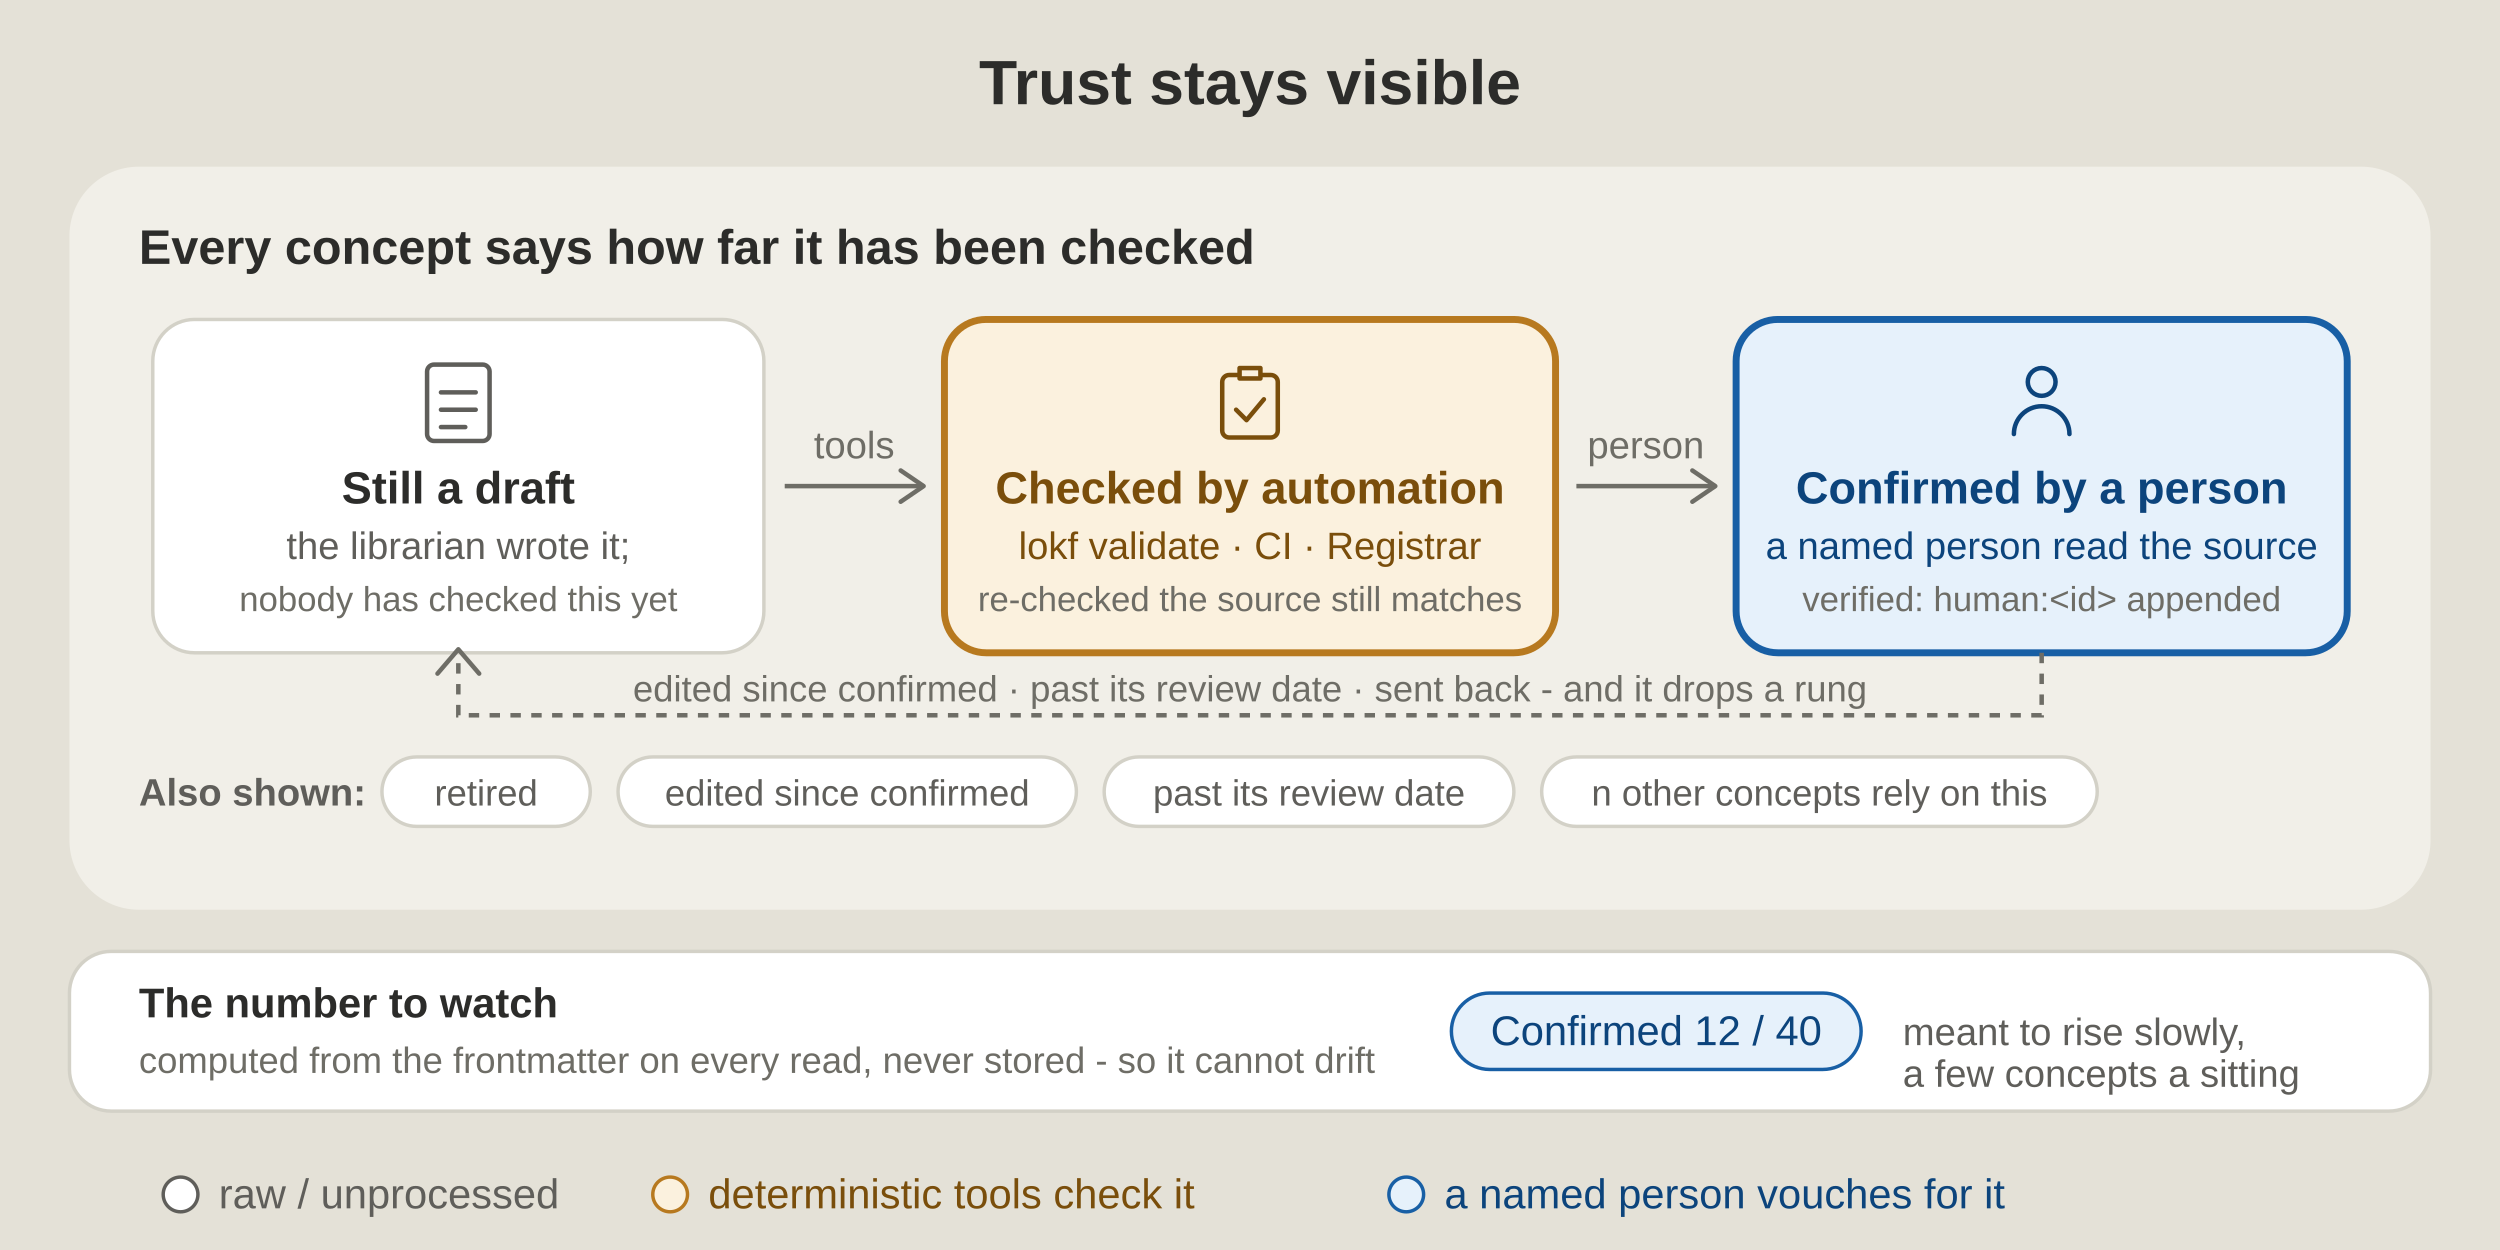
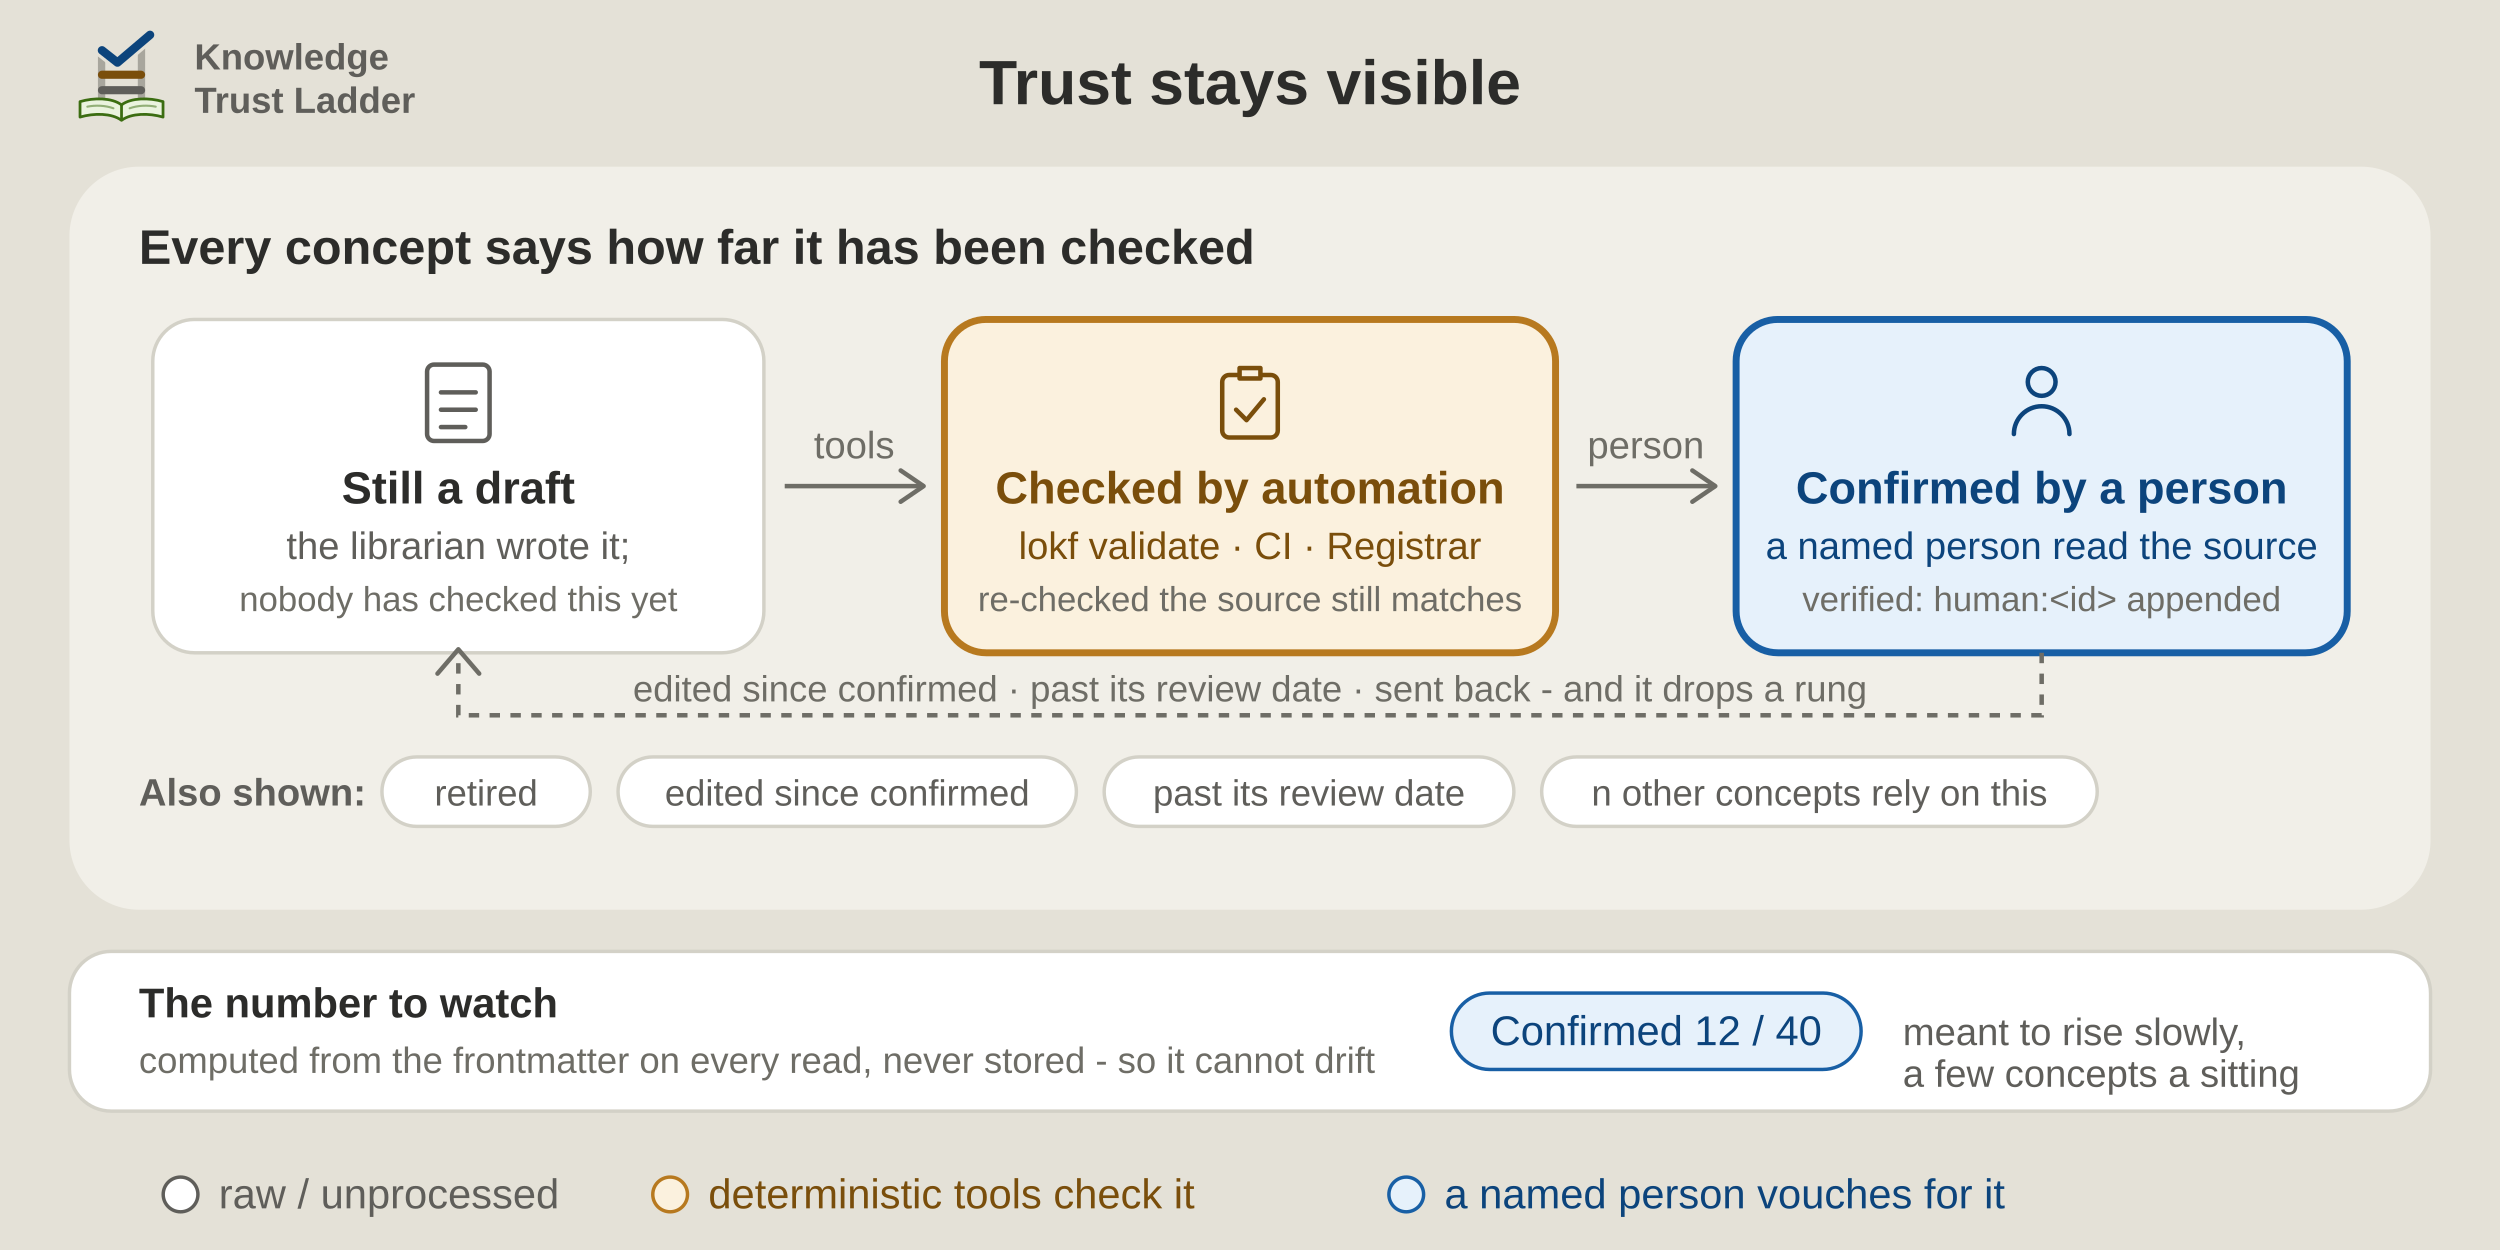
<svg xmlns="http://www.w3.org/2000/svg" width="720" height="360" viewBox="0 0 720 360" role="img" aria-labelledby="t d">
  <rect width="720" height="360" fill="#E4E1D7" />
+   <g transform="translate(20,7) scale(0.46875)">
+     <rect x="17.5" y="12" width="4.5" height="38" rx="2.25" fill="#A8A69D" />
+     <rect x="42" y="12" width="4.5" height="38" rx="2.25" fill="#A8A69D" />
+     <rect x="17.5" y="38" width="29" height="5" rx="2.5" fill="#5F5E5A" />
+     <rect x="17.5" y="28.5" width="29" height="5" rx="2.5" fill="#7A4E0B" />
+     <path d="M20 16 L29.5 23.5 L49.5 6.5" fill="none" stroke="#E4E1D7" stroke-width="9" stroke-linecap="round" stroke-linejoin="round" />
+     <path d="M20 16 L29.5 23.5 L49.5 6.5" fill="none" stroke="#0C447C" stroke-width="5.2" stroke-linecap="round" stroke-linejoin="round" />
+     <path d="M32 49.5 C26 45 15 45 6.5 47.5 v9.5 C15 54.5 26 54.5 32 59 C38 54.5 49 54.5 57.5 57 v-9.5 C49 45 38 45 32 49.5 z" fill="#EAF3DE" stroke="#3B6D11" stroke-width="1.7" stroke-linejoin="round" />
+     <line x1="32" y1="49.5" x2="32" y2="59" stroke="#3B6D11" stroke-width="1.7" />
+     <path d="M11 50.6 C16 49.6 22 49.8 27 51.6 M37 51.6 C42 49.8 48 49.6 53 50.6" fill="none" stroke="#3B6D11" stroke-opacity=".5" stroke-width="1.3" stroke-linecap="round" />
+   </g>
+   <text x="56" y="20" font-family="Arial, sans-serif" font-size="10.5" font-weight="700" fill="#5F5E5A">Knowledge</text>
+   <text x="56" y="32.5" font-family="Arial, sans-serif" font-size="10.5" font-weight="700" fill="#5F5E5A">Trust Ladder</text>
  <text x="360.0" y="30" text-anchor="middle" font-family="Arial, sans-serif" font-size="18" font-weight="700" fill="#2C2C2A">Trust stays visible</text>
  <rect x="20" y="48" width="680" height="214" rx="20" fill="#F1EFE8" />
  <text x="40" y="76" font-family="Arial, sans-serif" font-size="14" font-weight="700" fill="#2C2C2A">Every concept says how far it has been checked</text>
  <rect x="44" y="92" width="176" height="96" rx="12" fill="#ffffff" stroke="#D3D1C7" stroke-width="1" />
  <g transform="translate(132,116)" stroke="#5F5E5A" stroke-width="1.3" fill="none" stroke-linecap="round" stroke-linejoin="round">
    <rect x="-9" y="-11" width="18" height="22" rx="2" />
    <line x1="-5" y1="-3" x2="5" y2="-3" />
    <line x1="-5" y1="2" x2="5" y2="2" />
    <line x1="-5" y1="7" x2="2" y2="7" />
  </g>
  <text x="132" y="145" text-anchor="middle" font-family="Arial, sans-serif" font-size="13" font-weight="700" fill="#2C2C2A">Still a draft</text>
  <text x="132" y="161" text-anchor="middle" font-family="Arial, sans-serif" font-size="11" fill="#5F5E5A">the librarian wrote it;</text>
  <text x="132" y="176" text-anchor="middle" font-family="Arial, sans-serif" font-size="10" fill="#6E6D66">nobody has checked this yet</text>
  <rect x="272" y="92" width="176" height="96" rx="12" fill="#FBF1DE" stroke="#B7791F" stroke-width="2" />
  <g transform="translate(360,116)" stroke="#7A4E0B" stroke-width="1.3" fill="none" stroke-linecap="round" stroke-linejoin="round">
    <rect x="-8" y="-8" width="16" height="18" rx="2" />
    <path d="M-3 -10 h6 v3 h-6 z" fill="#FBF1DE" />
    <path d="M-4 2 l3 3 l5 -6" />
  </g>
  <text x="360" y="145" text-anchor="middle" font-family="Arial, sans-serif" font-size="13" font-weight="700" fill="#7A4E0B">Checked by automation</text>
  <text x="360" y="161" text-anchor="middle" font-family="Arial, sans-serif" font-size="11" fill="#7A4E0B">lokf validate · CI · Registrar</text>
  <text x="360" y="176" text-anchor="middle" font-family="Arial, sans-serif" font-size="10" fill="#6E6D66">re-checked the source still matches</text>
  <rect x="500" y="92" width="176" height="96" rx="12" fill="#E6F1FB" stroke="#185FA5" stroke-width="2" />
  <g transform="translate(588,116)" stroke="#0C447C" stroke-width="1.3" fill="none" stroke-linecap="round" stroke-linejoin="round">
    <circle cx="0" cy="-6" r="4" />
    <path d="M-8 9 a8 8 0 0 1 16 0" />
  </g>
  <text x="588" y="145" text-anchor="middle" font-family="Arial, sans-serif" font-size="13" font-weight="700" fill="#0C447C">Confirmed by a person</text>
  <text x="588" y="161" text-anchor="middle" font-family="Arial, sans-serif" font-size="11" fill="#0C447C">a named person read the source</text>
  <text x="588" y="176" text-anchor="middle" font-family="Arial, sans-serif" font-size="10" fill="#6E6D66">verified: human:&lt;id&gt; appended</text>
  <line x1="226" y1="140" x2="266" y2="140" stroke="#6E6D66" stroke-width="1.3" />
  <path d="M259.4 144.5 L266 140 L259.4 135.5" fill="none" stroke="#6E6D66" stroke-width="1.3" stroke-linecap="round" stroke-linejoin="round" />
  <text x="246.0" y="132.0" text-anchor="middle" font-family="Arial, sans-serif" font-size="11" fill="#6E6D66">tools</text>
  <line x1="454" y1="140" x2="494" y2="140" stroke="#6E6D66" stroke-width="1.3" />
  <path d="M487.4 144.5 L494 140 L487.4 135.5" fill="none" stroke="#6E6D66" stroke-width="1.3" stroke-linecap="round" stroke-linejoin="round" />
  <text x="474.0" y="132.0" text-anchor="middle" font-family="Arial, sans-serif" font-size="11" fill="#6E6D66">person</text>
  <path d="M588 188 v18 h-456 v-18" fill="none" stroke="#6E6D66" stroke-width="1.3" stroke-dasharray="3 3" />
  <path d="M126 194 L132 187 L138 194" fill="none" stroke="#6E6D66" stroke-width="1.3" stroke-linecap="round" stroke-linejoin="round" />
  <text x="360" y="202" text-anchor="middle" font-family="Arial, sans-serif" font-size="10.5" fill="#6E6D66">edited since confirmed · past its review date · sent back - and it drops a rung</text>
  <text x="40" y="232" font-family="Arial, sans-serif" font-size="11" font-weight="700" fill="#5F5E5A">Also shown:</text>
  <rect x="110" y="218" width="60" height="20" rx="10.0" fill="#ffffff" stroke="#D3D1C7" stroke-width="1" />
  <text x="140.0" y="232.0" text-anchor="middle" font-family="Arial, sans-serif" font-size="10.5" fill="#5F5E5A">retired</text>
  <rect x="178" y="218" width="132" height="20" rx="10.0" fill="#ffffff" stroke="#D3D1C7" stroke-width="1" />
  <text x="244.0" y="232.0" text-anchor="middle" font-family="Arial, sans-serif" font-size="10.5" fill="#5F5E5A">edited since confirmed</text>
  <rect x="318" y="218" width="118" height="20" rx="10.0" fill="#ffffff" stroke="#D3D1C7" stroke-width="1" />
  <text x="377.0" y="232.0" text-anchor="middle" font-family="Arial, sans-serif" font-size="10.5" fill="#5F5E5A">past its review date</text>
  <rect x="444" y="218" width="160" height="20" rx="10.0" fill="#ffffff" stroke="#D3D1C7" stroke-width="1" />
  <text x="524.0" y="232.0" text-anchor="middle" font-family="Arial, sans-serif" font-size="10.5" fill="#5F5E5A">n other concepts rely on this</text>
  <rect x="20" y="274" width="680" height="46" rx="12" fill="#ffffff" stroke="#D3D1C7" stroke-width="1" />
  <text x="40" y="293" font-family="Arial, sans-serif" font-size="12" font-weight="700" fill="#2C2C2A">The number to watch</text>
  <text x="40" y="309" font-family="Arial, sans-serif" font-size="10.5" fill="#6E6D66">computed from the frontmatter on every read, never stored - so it cannot drift</text>
  <rect x="418" y="286" width="118" height="22" rx="11.0" fill="#E6F1FB" stroke="#185FA5" stroke-width="1" />
  <text x="477.0" y="301.0" text-anchor="middle" font-family="Arial, sans-serif" font-size="12" fill="#0C447C">Confirmed 12 / 40</text>
  <text x="548" y="301" font-family="Arial, sans-serif" font-size="11" fill="#5F5E5A">meant to rise slowly,</text>
  <text x="548" y="313" font-family="Arial, sans-serif" font-size="11" fill="#5F5E5A">a few concepts a sitting</text>
  <circle cx="52" cy="344" r="5" fill="#ffffff" stroke="#5F5E5A" stroke-width="1" />
  <text x="63" y="348" font-family="Arial, sans-serif" font-size="12" fill="#5F5E5A">raw / unprocessed</text>
  <circle cx="193" cy="344" r="5" fill="#FBF1DE" stroke="#B7791F" stroke-width="1" />
  <text x="204" y="348" font-family="Arial, sans-serif" font-size="12" fill="#7A4E0B">deterministic tools check it</text>
  <circle cx="405" cy="344" r="5" fill="#E6F1FB" stroke="#185FA5" stroke-width="1" />
  <text x="416" y="348" font-family="Arial, sans-serif" font-size="12" fill="#0C447C">a named person vouches for it</text>
</svg>
